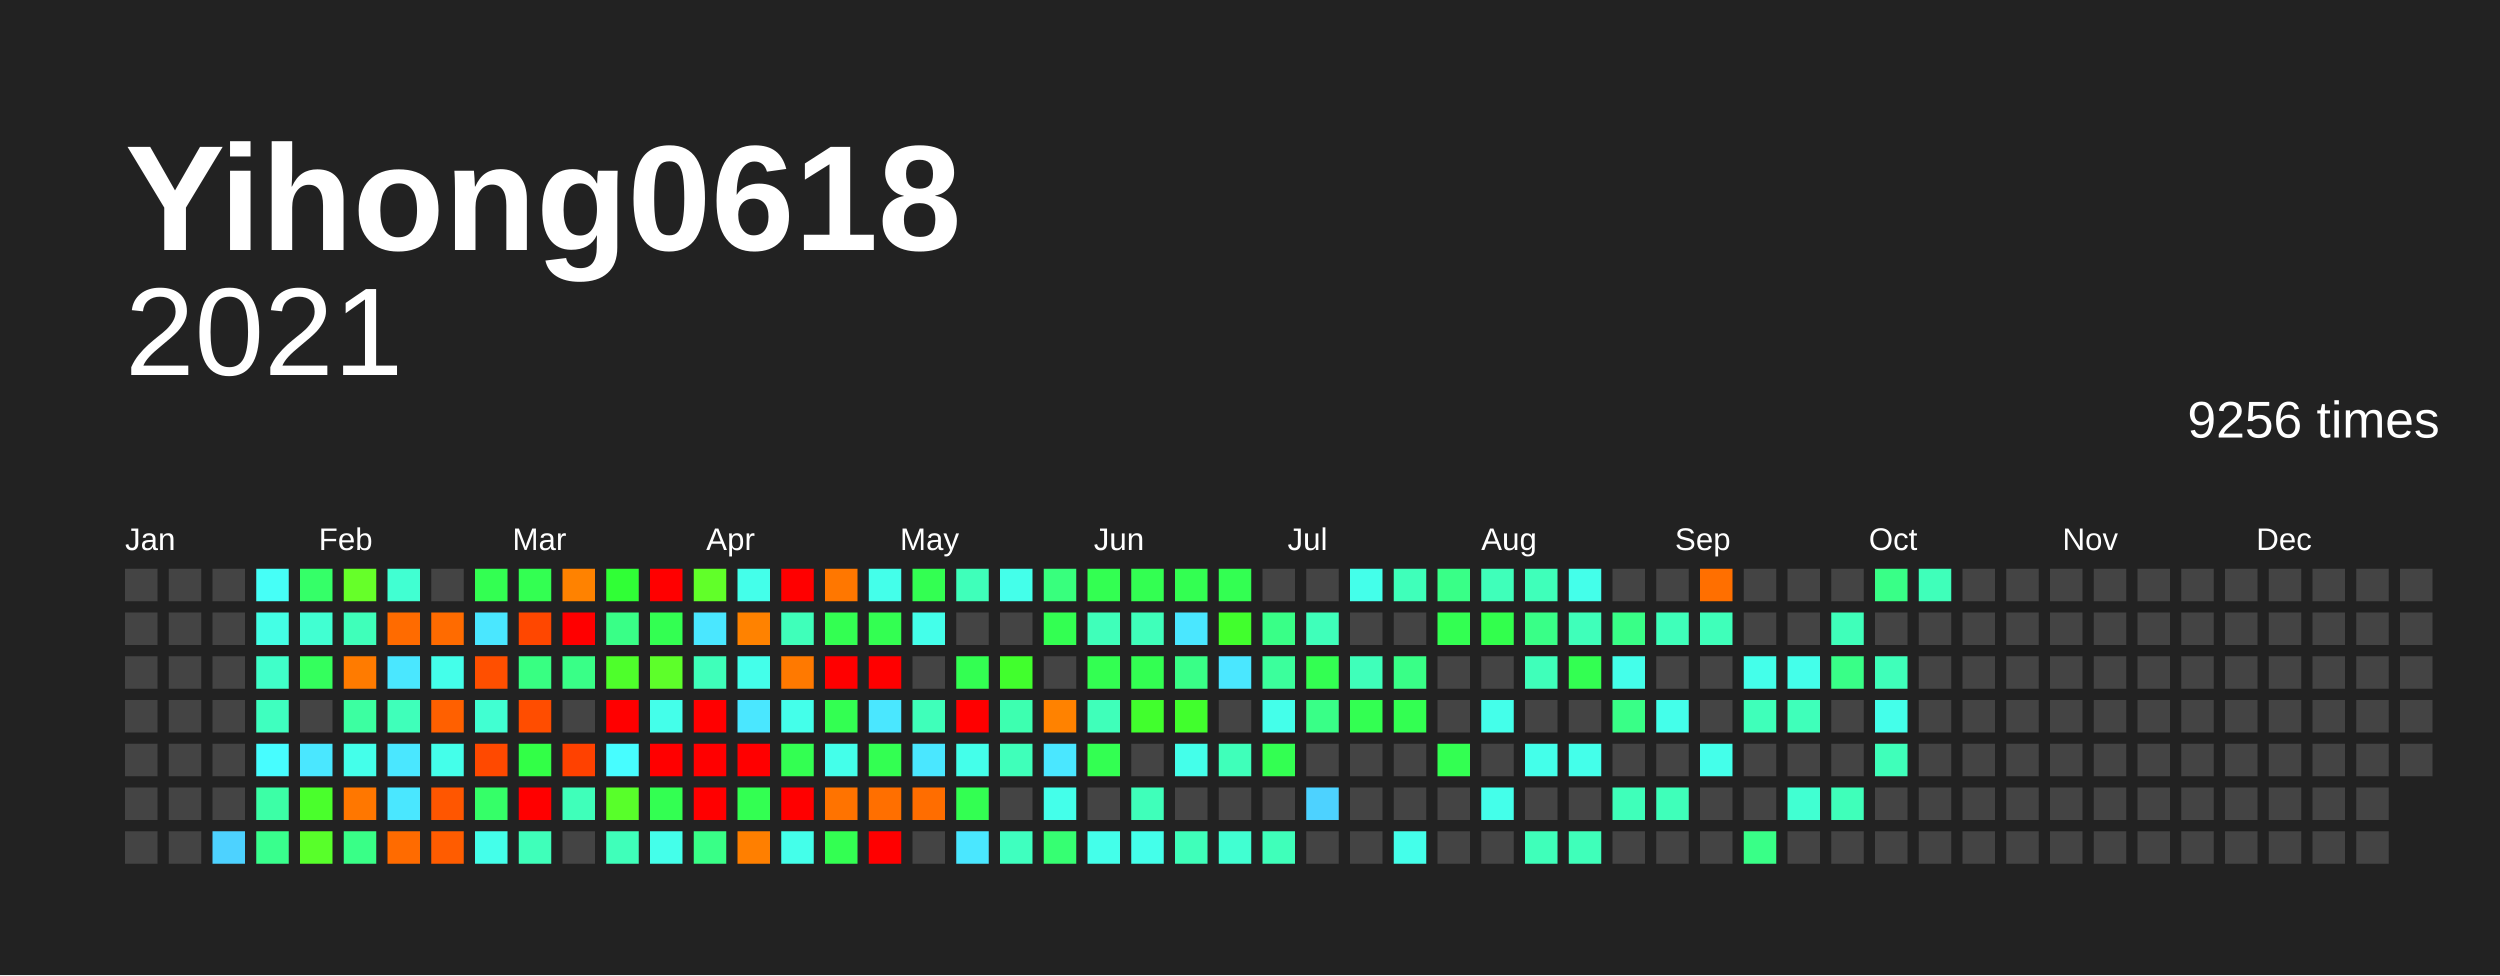
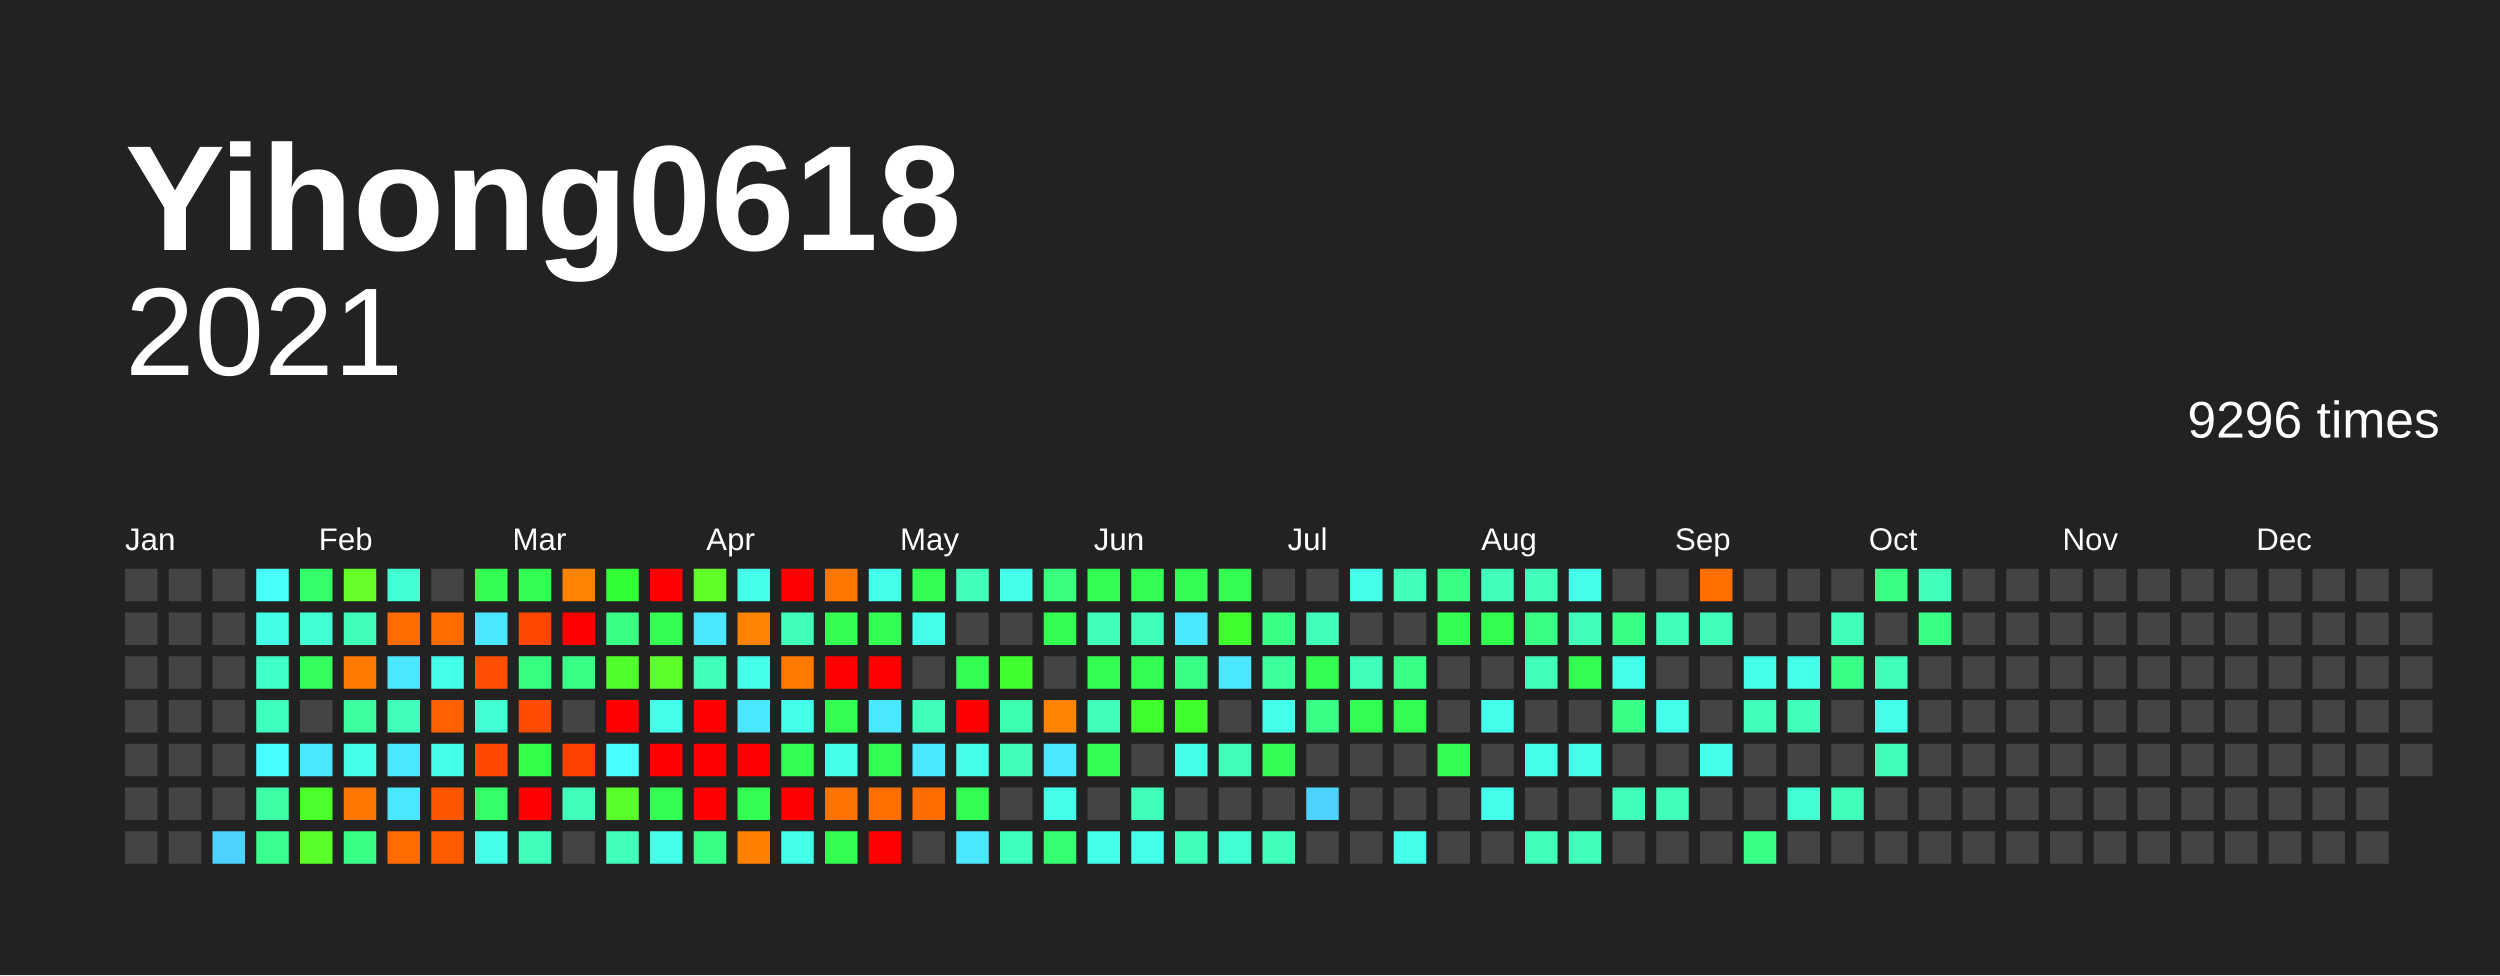
<svg xmlns="http://www.w3.org/2000/svg" baseProfile="full" height="78mm" version="1.1" viewBox="0,0,200,78" width="200mm">
  <defs />
  <rect fill="#222222" height="78" width="200" x="0" y="0" />
  <text fill="#FFFFFF" style="font-size:12px; font-family:Arial; font-weight:bold;" x="10" y="20">Yihong0618</text>
  <text alignment-baseline="hanging" fill="#FFFFFF" style="font-size:10.0px; font-family:Arial;" x="10" y="30">2021</text>
-   <text alignment-baseline="hanging" fill="#FFFFFF" style="font-size:4.125px; font-family:Arial;" x="175" y="35">9256 times</text>
+   <text alignment-baseline="hanging" fill="#FFFFFF" style="font-size:4.125px; font-family:Arial;" x="175" y="35">9296 times</text>
  <text fill="#FFFFFF" style="font-size:2.5px; font-family:Arial" x="10.0" y="44">Jan</text>
  <text fill="#FFFFFF" style="font-size:2.5px; font-family:Arial" x="25.5" y="44">Feb</text>
  <text fill="#FFFFFF" style="font-size:2.5px; font-family:Arial" x="41.0" y="44">Mar</text>
  <text fill="#FFFFFF" style="font-size:2.5px; font-family:Arial" x="56.5" y="44">Apr</text>
  <text fill="#FFFFFF" style="font-size:2.5px; font-family:Arial" x="72.0" y="44">May</text>
  <text fill="#FFFFFF" style="font-size:2.5px; font-family:Arial" x="87.5" y="44">Jun</text>
  <text fill="#FFFFFF" style="font-size:2.5px; font-family:Arial" x="103.0" y="44">Jul</text>
  <text fill="#FFFFFF" style="font-size:2.5px; font-family:Arial" x="118.5" y="44">Aug</text>
  <text fill="#FFFFFF" style="font-size:2.5px; font-family:Arial" x="134.0" y="44">Sep</text>
  <text fill="#FFFFFF" style="font-size:2.5px; font-family:Arial" x="149.5" y="44">Oct</text>
  <text fill="#FFFFFF" style="font-size:2.5px; font-family:Arial" x="165.0" y="44">Nov</text>
  <text fill="#FFFFFF" style="font-size:2.5px; font-family:Arial" x="180.5" y="44">Dec</text>
  <rect fill="#444444" height="2.6" width="2.6" x="10.0" y="45.5" />
  <rect fill="#444444" height="2.6" width="2.6" x="10.0" y="49.0" />
  <rect fill="#444444" height="2.6" width="2.6" x="10.0" y="52.5" />
  <rect fill="#444444" height="2.6" width="2.6" x="10.0" y="56.0" />
  <rect fill="#444444" height="2.6" width="2.6" x="10.0" y="59.5" />
  <rect fill="#444444" height="2.6" width="2.6" x="10.0" y="63.0" />
  <rect fill="#444444" height="2.6" width="2.6" x="10.0" y="66.5" />
  <rect fill="#444444" height="2.6" width="2.6" x="13.5" y="45.5" />
  <rect fill="#444444" height="2.6" width="2.6" x="13.5" y="49.0" />
  <rect fill="#444444" height="2.6" width="2.6" x="13.5" y="52.5" />
  <rect fill="#444444" height="2.6" width="2.6" x="13.5" y="56.0" />
  <rect fill="#444444" height="2.6" width="2.6" x="13.5" y="59.5" />
  <rect fill="#444444" height="2.6" width="2.6" x="13.5" y="63.0" />
  <rect fill="#444444" height="2.6" width="2.6" x="13.5" y="66.5" />
  <rect fill="#444444" height="2.6" width="2.6" x="17.0" y="45.5" />
  <rect fill="#444444" height="2.6" width="2.6" x="17.0" y="49.0" />
  <rect fill="#444444" height="2.6" width="2.6" x="17.0" y="52.5" />
  <rect fill="#444444" height="2.6" width="2.6" x="17.0" y="56.0" />
  <rect fill="#444444" height="2.6" width="2.6" x="17.0" y="59.5" />
  <rect fill="#444444" height="2.6" width="2.6" x="17.0" y="63.0" />
  <rect fill="#4dd2ff" height="2.6" width="2.6" x="17.0" y="66.5" />
  <rect fill="#46fff7" height="2.6" width="2.6" x="20.5" y="45.5" />
  <rect fill="#44ffe5" height="2.6" width="2.6" x="20.5" y="49.0" />
  <rect fill="#40ffc9" height="2.6" width="2.6" x="20.5" y="52.5" />
  <rect fill="#3fffbf" height="2.6" width="2.6" x="20.5" y="56.0" />
  <rect fill="#47fdff" height="2.6" width="2.6" x="20.5" y="59.5" />
  <rect fill="#3cffa6" height="2.6" width="2.6" x="20.5" y="63.0" />
  <rect fill="#39ff8d" height="2.6" width="2.6" x="20.5" y="66.5" />
  <rect fill="#35ff68" height="2.6" width="2.6" x="24.0" y="45.5" />
  <rect fill="#41ffd2" height="2.6" width="2.6" x="24.0" y="49.0" />
  <rect fill="#34ff5d" height="2.6" width="2.6" x="24.0" y="52.5" />
  <rect fill="#444444" height="2.6" width="2.6" x="24.0" y="56.0" />
  <rect fill="#4ae7ff" height="2.6" width="2.6" x="24.0" y="59.5" />
  <rect fill="#4aff2c" height="2.6" width="2.6" x="24.0" y="63.0" />
  <rect fill="#58ff2a" height="2.6" width="2.6" x="24.0" y="66.5" />
  <rect fill="#66ff29" height="2.6" width="2.6" x="27.5" y="45.5" />
  <rect fill="#3fffba" height="2.6" width="2.6" x="27.5" y="49.0" />
  <rect fill="#ff7b00" height="2.6" width="2.6" x="27.5" y="52.5" />
  <rect fill="#3cffa1" height="2.6" width="2.6" x="27.5" y="56.0" />
  <rect fill="#44ffea" height="2.6" width="2.6" x="27.5" y="59.5" />
  <rect fill="#ff7700" height="2.6" width="2.6" x="27.5" y="63.0" />
  <rect fill="#39ff87" height="2.6" width="2.6" x="27.5" y="66.5" />
  <rect fill="#41ffd2" height="2.6" width="2.6" x="31.0" y="45.5" />
  <rect fill="#ff6b00" height="2.6" width="2.6" x="31.0" y="49.0" />
  <rect fill="#4ae7ff" height="2.6" width="2.6" x="31.0" y="52.5" />
  <rect fill="#3fffba" height="2.6" width="2.6" x="31.0" y="56.0" />
  <rect fill="#4ae7ff" height="2.6" width="2.6" x="31.0" y="59.5" />
  <rect fill="#4ae7ff" height="2.6" width="2.6" x="31.0" y="63.0" />
  <rect fill="#ff6b00" height="2.6" width="2.6" x="31.0" y="66.5" />
  <rect fill="#444444" height="2.6" width="2.6" x="34.5" y="45.5" />
  <rect fill="#ff6b00" height="2.6" width="2.6" x="34.5" y="49.0" />
  <rect fill="#44ffea" height="2.6" width="2.6" x="34.5" y="52.5" />
  <rect fill="#ff6000" height="2.6" width="2.6" x="34.5" y="56.0" />
  <rect fill="#44ffea" height="2.6" width="2.6" x="34.5" y="59.5" />
  <rect fill="#ff5600" height="2.6" width="2.6" x="34.5" y="63.0" />
  <rect fill="#ff5c00" height="2.6" width="2.6" x="34.5" y="66.5" />
  <rect fill="#33ff52" height="2.6" width="2.6" x="38.0" y="45.5" />
  <rect fill="#4ae7ff" height="2.6" width="2.6" x="38.0" y="49.0" />
  <rect fill="#ff4f00" height="2.6" width="2.6" x="38.0" y="52.5" />
  <rect fill="#41ffd2" height="2.6" width="2.6" x="38.0" y="56.0" />
  <rect fill="#ff4900" height="2.6" width="2.6" x="38.0" y="59.5" />
  <rect fill="#35ff68" height="2.6" width="2.6" x="38.0" y="63.0" />
  <rect fill="#44ffea" height="2.6" width="2.6" x="38.0" y="66.5" />
  <rect fill="#33ff52" height="2.6" width="2.6" x="41.5" y="45.5" />
  <rect fill="#ff4700" height="2.6" width="2.6" x="41.5" y="49.0" />
  <rect fill="#38ff82" height="2.6" width="2.6" x="41.5" y="52.5" />
  <rect fill="#ff4d00" height="2.6" width="2.6" x="41.5" y="56.0" />
  <rect fill="#32ff47" height="2.6" width="2.6" x="41.5" y="59.5" />
  <rect fill="red" height="2.6" width="2.6" x="41.5" y="63.0" />
  <rect fill="#3fffba" height="2.6" width="2.6" x="41.5" y="66.5" />
  <rect fill="#ff8200" height="2.6" width="2.6" x="45.0" y="45.5" />
  <rect fill="red" height="2.6" width="2.6" x="45.0" y="49.0" />
  <rect fill="#39ff87" height="2.6" width="2.6" x="45.0" y="52.5" />
  <rect fill="#444444" height="2.6" width="2.6" x="45.0" y="56.0" />
  <rect fill="#ff4100" height="2.6" width="2.6" x="45.0" y="59.5" />
  <rect fill="#3fffba" height="2.6" width="2.6" x="45.0" y="63.0" />
  <rect fill="#444444" height="2.6" width="2.6" x="45.0" y="66.5" />
  <rect fill="#30ff36" height="2.6" width="2.6" x="48.5" y="45.5" />
  <rect fill="#39ff87" height="2.6" width="2.6" x="48.5" y="49.0" />
  <rect fill="#4eff2b" height="2.6" width="2.6" x="48.5" y="52.5" />
  <rect fill="red" height="2.6" width="2.6" x="48.5" y="56.0" />
  <rect fill="#47fdff" height="2.6" width="2.6" x="48.5" y="59.5" />
  <rect fill="#58ff2a" height="2.6" width="2.6" x="48.5" y="63.0" />
  <rect fill="#3fffba" height="2.6" width="2.6" x="48.5" y="66.5" />
  <rect fill="red" height="2.6" width="2.6" x="52.0" y="45.5" />
  <rect fill="#33ff52" height="2.6" width="2.6" x="52.0" y="49.0" />
  <rect fill="#5dff2a" height="2.6" width="2.6" x="52.0" y="52.5" />
  <rect fill="#44ffea" height="2.6" width="2.6" x="52.0" y="56.0" />
  <rect fill="red" height="2.6" width="2.6" x="52.0" y="59.5" />
  <rect fill="#33ff52" height="2.6" width="2.6" x="52.0" y="63.0" />
  <rect fill="#44ffea" height="2.6" width="2.6" x="52.0" y="66.5" />
  <rect fill="#61ff29" height="2.6" width="2.6" x="55.5" y="45.5" />
  <rect fill="#4ae7ff" height="2.6" width="2.6" x="55.5" y="49.0" />
  <rect fill="#3fffba" height="2.6" width="2.6" x="55.5" y="52.5" />
  <rect fill="red" height="2.6" width="2.6" x="55.5" y="56.0" />
  <rect fill="red" height="2.6" width="2.6" x="55.5" y="59.5" />
  <rect fill="red" height="2.6" width="2.6" x="55.5" y="63.0" />
  <rect fill="#39ff87" height="2.6" width="2.6" x="55.5" y="66.5" />
  <rect fill="#44ffea" height="2.6" width="2.6" x="59.0" y="45.5" />
  <rect fill="#ff8200" height="2.6" width="2.6" x="59.0" y="49.0" />
  <rect fill="#44ffea" height="2.6" width="2.6" x="59.0" y="52.5" />
  <rect fill="#4ae7ff" height="2.6" width="2.6" x="59.0" y="56.0" />
  <rect fill="red" height="2.6" width="2.6" x="59.0" y="59.5" />
  <rect fill="#33ff52" height="2.6" width="2.6" x="59.0" y="63.0" />
  <rect fill="#ff7f00" height="2.6" width="2.6" x="59.0" y="66.5" />
  <rect fill="red" height="2.6" width="2.6" x="62.5" y="45.5" />
  <rect fill="#3fffba" height="2.6" width="2.6" x="62.5" y="49.0" />
  <rect fill="#ff7900" height="2.6" width="2.6" x="62.5" y="52.5" />
  <rect fill="#44ffea" height="2.6" width="2.6" x="62.5" y="56.0" />
  <rect fill="#33ff52" height="2.6" width="2.6" x="62.5" y="59.5" />
  <rect fill="red" height="2.6" width="2.6" x="62.5" y="63.0" />
  <rect fill="#44ffea" height="2.6" width="2.6" x="62.5" y="66.5" />
  <rect fill="#ff7700" height="2.6" width="2.6" x="66.0" y="45.5" />
  <rect fill="#33ff52" height="2.6" width="2.6" x="66.0" y="49.0" />
  <rect fill="red" height="2.6" width="2.6" x="66.0" y="52.5" />
  <rect fill="#33ff52" height="2.6" width="2.6" x="66.0" y="56.0" />
  <rect fill="#44ffea" height="2.6" width="2.6" x="66.0" y="59.5" />
  <rect fill="#ff7300" height="2.6" width="2.6" x="66.0" y="63.0" />
  <rect fill="#33ff52" height="2.6" width="2.6" x="66.0" y="66.5" />
  <rect fill="#44ffea" height="2.6" width="2.6" x="69.5" y="45.5" />
  <rect fill="#33ff52" height="2.6" width="2.6" x="69.5" y="49.0" />
  <rect fill="red" height="2.6" width="2.6" x="69.5" y="52.5" />
  <rect fill="#4ae7ff" height="2.6" width="2.6" x="69.5" y="56.0" />
  <rect fill="#33ff52" height="2.6" width="2.6" x="69.5" y="59.5" />
  <rect fill="#ff6f00" height="2.6" width="2.6" x="69.5" y="63.0" />
  <rect fill="red" height="2.6" width="2.6" x="69.5" y="66.5" />
  <rect fill="#33ff52" height="2.6" width="2.6" x="73.0" y="45.5" />
  <rect fill="#44ffea" height="2.6" width="2.6" x="73.0" y="49.0" />
  <rect fill="#444444" height="2.6" width="2.6" x="73.0" y="52.5" />
  <rect fill="#3fffba" height="2.6" width="2.6" x="73.0" y="56.0" />
  <rect fill="#4ae7ff" height="2.6" width="2.6" x="73.0" y="59.5" />
  <rect fill="#ff6d00" height="2.6" width="2.6" x="73.0" y="63.0" />
  <rect fill="#444444" height="2.6" width="2.6" x="73.0" y="66.5" />
  <rect fill="#3fffba" height="2.6" width="2.6" x="76.5" y="45.5" />
  <rect fill="#444444" height="2.6" width="2.6" x="76.5" y="49.0" />
  <rect fill="#33ff52" height="2.6" width="2.6" x="76.5" y="52.5" />
  <rect fill="red" height="2.6" width="2.6" x="76.5" y="56.0" />
  <rect fill="#44ffea" height="2.6" width="2.6" x="76.5" y="59.5" />
  <rect fill="#33ff52" height="2.6" width="2.6" x="76.5" y="63.0" />
  <rect fill="#4ae7ff" height="2.6" width="2.6" x="76.5" y="66.5" />
  <rect fill="#44ffea" height="2.6" width="2.6" x="80.0" y="45.5" />
  <rect fill="#444444" height="2.6" width="2.6" x="80.0" y="49.0" />
  <rect fill="#41ff2d" height="2.6" width="2.6" x="80.0" y="52.5" />
  <rect fill="#3dffb0" height="2.6" width="2.6" x="80.0" y="56.0" />
  <rect fill="#3fffba" height="2.6" width="2.6" x="80.0" y="59.5" />
  <rect fill="#444444" height="2.6" width="2.6" x="80.0" y="63.0" />
  <rect fill="#3fffbf" height="2.6" width="2.6" x="80.0" y="66.5" />
  <rect fill="#38ff7d" height="2.6" width="2.6" x="83.5" y="45.5" />
  <rect fill="#33ff52" height="2.6" width="2.6" x="83.5" y="49.0" />
  <rect fill="#444444" height="2.6" width="2.6" x="83.5" y="52.5" />
  <rect fill="#ff8200" height="2.6" width="2.6" x="83.5" y="56.0" />
  <rect fill="#4ae7ff" height="2.6" width="2.6" x="83.5" y="59.5" />
  <rect fill="#44ffea" height="2.6" width="2.6" x="83.5" y="63.0" />
  <rect fill="#36ff72" height="2.6" width="2.6" x="83.5" y="66.5" />
  <rect fill="#33ff52" height="2.6" width="2.6" x="87.0" y="45.5" />
  <rect fill="#3fffba" height="2.6" width="2.6" x="87.0" y="49.0" />
  <rect fill="#33ff52" height="2.6" width="2.6" x="87.0" y="52.5" />
  <rect fill="#3fffba" height="2.6" width="2.6" x="87.0" y="56.0" />
  <rect fill="#33ff52" height="2.6" width="2.6" x="87.0" y="59.5" />
  <rect fill="#444444" height="2.6" width="2.6" x="87.0" y="63.0" />
  <rect fill="#44ffea" height="2.6" width="2.6" x="87.0" y="66.5" />
  <rect fill="#33ff52" height="2.6" width="2.6" x="90.5" y="45.5" />
  <rect fill="#3fffba" height="2.6" width="2.6" x="90.5" y="49.0" />
  <rect fill="#33ff52" height="2.6" width="2.6" x="90.5" y="52.5" />
  <rect fill="#41ff2d" height="2.6" width="2.6" x="90.5" y="56.0" />
  <rect fill="#444444" height="2.6" width="2.6" x="90.5" y="59.5" />
  <rect fill="#3fffba" height="2.6" width="2.6" x="90.5" y="63.0" />
  <rect fill="#44ffea" height="2.6" width="2.6" x="90.5" y="66.5" />
  <rect fill="#33ff52" height="2.6" width="2.6" x="94.0" y="45.5" />
  <rect fill="#4ae7ff" height="2.6" width="2.6" x="94.0" y="49.0" />
  <rect fill="#39ff87" height="2.6" width="2.6" x="94.0" y="52.5" />
  <rect fill="#41ff2d" height="2.6" width="2.6" x="94.0" y="56.0" />
  <rect fill="#44ffea" height="2.6" width="2.6" x="94.0" y="59.5" />
  <rect fill="#444444" height="2.6" width="2.6" x="94.0" y="63.0" />
  <rect fill="#3fffba" height="2.6" width="2.6" x="94.0" y="66.5" />
  <rect fill="#33ff52" height="2.6" width="2.6" x="97.5" y="45.5" />
  <rect fill="#41ff2d" height="2.6" width="2.6" x="97.5" y="49.0" />
  <rect fill="#4ae7ff" height="2.6" width="2.6" x="97.5" y="52.5" />
  <rect fill="#444444" height="2.6" width="2.6" x="97.5" y="56.0" />
  <rect fill="#3fffba" height="2.6" width="2.6" x="97.5" y="59.5" />
  <rect fill="#444444" height="2.6" width="2.6" x="97.5" y="63.0" />
  <rect fill="#41ffd2" height="2.6" width="2.6" x="97.5" y="66.5" />
  <rect fill="#444444" height="2.6" width="2.6" x="101.0" y="45.5" />
  <rect fill="#39ff87" height="2.6" width="2.6" x="101.0" y="49.0" />
  <rect fill="#3bff9c" height="2.6" width="2.6" x="101.0" y="52.5" />
  <rect fill="#44ffea" height="2.6" width="2.6" x="101.0" y="56.0" />
  <rect fill="#33ff52" height="2.6" width="2.6" x="101.0" y="59.5" />
  <rect fill="#444444" height="2.6" width="2.6" x="101.0" y="63.0" />
  <rect fill="#3fffba" height="2.6" width="2.6" x="101.0" y="66.5" />
  <rect fill="#444444" height="2.6" width="2.6" x="104.5" y="45.5" />
  <rect fill="#3fffba" height="2.6" width="2.6" x="104.5" y="49.0" />
  <rect fill="#33ff52" height="2.6" width="2.6" x="104.5" y="52.5" />
  <rect fill="#39ff87" height="2.6" width="2.6" x="104.5" y="56.0" />
  <rect fill="#444444" height="2.6" width="2.6" x="104.5" y="59.5" />
  <rect fill="#4dd2ff" height="2.6" width="2.6" x="104.5" y="63.0" />
  <rect fill="#444444" height="2.6" width="2.6" x="104.5" y="66.5" />
  <rect fill="#44ffea" height="2.6" width="2.6" x="108.0" y="45.5" />
  <rect fill="#444444" height="2.6" width="2.6" x="108.0" y="49.0" />
  <rect fill="#3fffba" height="2.6" width="2.6" x="108.0" y="52.5" />
  <rect fill="#33ff52" height="2.6" width="2.6" x="108.0" y="56.0" />
  <rect fill="#444444" height="2.6" width="2.6" x="108.0" y="59.5" />
  <rect fill="#444444" height="2.6" width="2.6" x="108.0" y="63.0" />
  <rect fill="#444444" height="2.6" width="2.6" x="108.0" y="66.5" />
  <rect fill="#3fffba" height="2.6" width="2.6" x="111.5" y="45.5" />
  <rect fill="#444444" height="2.6" width="2.6" x="111.5" y="49.0" />
  <rect fill="#39ff87" height="2.6" width="2.6" x="111.5" y="52.5" />
  <rect fill="#33ff52" height="2.6" width="2.6" x="111.5" y="56.0" />
  <rect fill="#444444" height="2.6" width="2.6" x="111.5" y="59.5" />
  <rect fill="#444444" height="2.6" width="2.6" x="111.5" y="63.0" />
  <rect fill="#44ffea" height="2.6" width="2.6" x="111.5" y="66.5" />
  <rect fill="#39ff87" height="2.6" width="2.6" x="115.0" y="45.5" />
  <rect fill="#33ff52" height="2.6" width="2.6" x="115.0" y="49.0" />
  <rect fill="#444444" height="2.6" width="2.6" x="115.0" y="52.5" />
  <rect fill="#444444" height="2.6" width="2.6" x="115.0" y="56.0" />
  <rect fill="#33ff52" height="2.6" width="2.6" x="115.0" y="59.5" />
  <rect fill="#444444" height="2.6" width="2.6" x="115.0" y="63.0" />
  <rect fill="#444444" height="2.6" width="2.6" x="115.0" y="66.5" />
  <rect fill="#3fffba" height="2.6" width="2.6" x="118.5" y="45.5" />
  <rect fill="#32ff4d" height="2.6" width="2.6" x="118.5" y="49.0" />
  <rect fill="#444444" height="2.6" width="2.6" x="118.5" y="52.5" />
  <rect fill="#44ffea" height="2.6" width="2.6" x="118.5" y="56.0" />
  <rect fill="#444444" height="2.6" width="2.6" x="118.5" y="59.5" />
  <rect fill="#44ffea" height="2.6" width="2.6" x="118.5" y="63.0" />
  <rect fill="#444444" height="2.6" width="2.6" x="118.5" y="66.5" />
  <rect fill="#3fffba" height="2.6" width="2.6" x="122.0" y="45.5" />
  <rect fill="#39ff87" height="2.6" width="2.6" x="122.0" y="49.0" />
  <rect fill="#3fffba" height="2.6" width="2.6" x="122.0" y="52.5" />
  <rect fill="#444444" height="2.6" width="2.6" x="122.0" y="56.0" />
  <rect fill="#44ffea" height="2.6" width="2.6" x="122.0" y="59.5" />
  <rect fill="#444444" height="2.6" width="2.6" x="122.0" y="63.0" />
  <rect fill="#3fffba" height="2.6" width="2.6" x="122.0" y="66.5" />
  <rect fill="#44ffea" height="2.6" width="2.6" x="125.5" y="45.5" />
  <rect fill="#3fffba" height="2.6" width="2.6" x="125.5" y="49.0" />
  <rect fill="#33ff52" height="2.6" width="2.6" x="125.5" y="52.5" />
  <rect fill="#444444" height="2.6" width="2.6" x="125.5" y="56.0" />
  <rect fill="#44ffea" height="2.6" width="2.6" x="125.5" y="59.5" />
  <rect fill="#444444" height="2.6" width="2.6" x="125.5" y="63.0" />
  <rect fill="#3fffba" height="2.6" width="2.6" x="125.5" y="66.5" />
  <rect fill="#444444" height="2.6" width="2.6" x="129.0" y="45.5" />
  <rect fill="#39ff87" height="2.6" width="2.6" x="129.0" y="49.0" />
  <rect fill="#44ffea" height="2.6" width="2.6" x="129.0" y="52.5" />
  <rect fill="#39ff87" height="2.6" width="2.6" x="129.0" y="56.0" />
  <rect fill="#444444" height="2.6" width="2.6" x="129.0" y="59.5" />
  <rect fill="#3fffba" height="2.6" width="2.6" x="129.0" y="63.0" />
  <rect fill="#444444" height="2.6" width="2.6" x="129.0" y="66.5" />
  <rect fill="#444444" height="2.6" width="2.6" x="132.5" y="45.5" />
  <rect fill="#3fffba" height="2.6" width="2.6" x="132.5" y="49.0" />
  <rect fill="#444444" height="2.6" width="2.6" x="132.5" y="52.5" />
  <rect fill="#44ffea" height="2.6" width="2.6" x="132.5" y="56.0" />
  <rect fill="#444444" height="2.6" width="2.6" x="132.5" y="59.5" />
  <rect fill="#3fffba" height="2.6" width="2.6" x="132.5" y="63.0" />
  <rect fill="#444444" height="2.6" width="2.6" x="132.5" y="66.5" />
  <rect fill="#ff6f00" height="2.6" width="2.6" x="136.0" y="45.5" />
  <rect fill="#3fffba" height="2.6" width="2.6" x="136.0" y="49.0" />
  <rect fill="#444444" height="2.6" width="2.6" x="136.0" y="52.5" />
  <rect fill="#444444" height="2.6" width="2.6" x="136.0" y="56.0" />
  <rect fill="#44ffea" height="2.6" width="2.6" x="136.0" y="59.5" />
  <rect fill="#444444" height="2.6" width="2.6" x="136.0" y="63.0" />
  <rect fill="#444444" height="2.6" width="2.6" x="136.0" y="66.5" />
  <rect fill="#444444" height="2.6" width="2.6" x="139.5" y="45.5" />
  <rect fill="#444444" height="2.6" width="2.6" x="139.5" y="49.0" />
  <rect fill="#44ffea" height="2.6" width="2.6" x="139.5" y="52.5" />
  <rect fill="#3fffba" height="2.6" width="2.6" x="139.5" y="56.0" />
  <rect fill="#444444" height="2.6" width="2.6" x="139.5" y="59.5" />
  <rect fill="#444444" height="2.6" width="2.6" x="139.5" y="63.0" />
  <rect fill="#39ff87" height="2.6" width="2.6" x="139.5" y="66.5" />
  <rect fill="#444444" height="2.6" width="2.6" x="143.0" y="45.5" />
  <rect fill="#444444" height="2.6" width="2.6" x="143.0" y="49.0" />
  <rect fill="#44ffea" height="2.6" width="2.6" x="143.0" y="52.5" />
  <rect fill="#3fffba" height="2.6" width="2.6" x="143.0" y="56.0" />
  <rect fill="#444444" height="2.6" width="2.6" x="143.0" y="59.5" />
  <rect fill="#41ffd2" height="2.6" width="2.6" x="143.0" y="63.0" />
  <rect fill="#444444" height="2.6" width="2.6" x="143.0" y="66.5" />
  <rect fill="#444444" height="2.6" width="2.6" x="146.5" y="45.5" />
  <rect fill="#3fffba" height="2.6" width="2.6" x="146.5" y="49.0" />
  <rect fill="#39ff87" height="2.6" width="2.6" x="146.5" y="52.5" />
  <rect fill="#444444" height="2.6" width="2.6" x="146.5" y="56.0" />
  <rect fill="#444444" height="2.6" width="2.6" x="146.5" y="59.5" />
  <rect fill="#3fffba" height="2.6" width="2.6" x="146.5" y="63.0" />
  <rect fill="#444444" height="2.6" width="2.6" x="146.5" y="66.5" />
  <rect fill="#39ff87" height="2.6" width="2.6" x="150.0" y="45.5" />
  <rect fill="#444444" height="2.6" width="2.6" x="150.0" y="49.0" />
  <rect fill="#3fffba" height="2.6" width="2.6" x="150.0" y="52.5" />
  <rect fill="#44ffea" height="2.6" width="2.6" x="150.0" y="56.0" />
  <rect fill="#3fffba" height="2.6" width="2.6" x="150.0" y="59.5" />
  <rect fill="#444444" height="2.6" width="2.6" x="150.0" y="63.0" />
  <rect fill="#444444" height="2.6" width="2.6" x="150.0" y="66.5" />
  <rect fill="#3fffba" height="2.6" width="2.6" x="153.5" y="45.5" />
-   <rect fill="#444444" height="2.6" width="2.6" x="153.5" y="49.0" />
+   <rect fill="#39ff87" height="2.6" width="2.6" x="153.5" y="49.0" />
  <rect fill="#444444" height="2.6" width="2.6" x="153.5" y="52.5" />
  <rect fill="#444444" height="2.6" width="2.6" x="153.5" y="56.0" />
  <rect fill="#444444" height="2.6" width="2.6" x="153.5" y="59.5" />
  <rect fill="#444444" height="2.6" width="2.6" x="153.5" y="63.0" />
  <rect fill="#444444" height="2.6" width="2.6" x="153.5" y="66.5" />
  <rect fill="#444444" height="2.6" width="2.6" x="157.0" y="45.5" />
  <rect fill="#444444" height="2.6" width="2.6" x="157.0" y="49.0" />
  <rect fill="#444444" height="2.6" width="2.6" x="157.0" y="52.5" />
  <rect fill="#444444" height="2.6" width="2.6" x="157.0" y="56.0" />
  <rect fill="#444444" height="2.6" width="2.6" x="157.0" y="59.5" />
  <rect fill="#444444" height="2.6" width="2.6" x="157.0" y="63.0" />
  <rect fill="#444444" height="2.6" width="2.6" x="157.0" y="66.5" />
  <rect fill="#444444" height="2.6" width="2.6" x="160.5" y="45.5" />
  <rect fill="#444444" height="2.6" width="2.6" x="160.5" y="49.0" />
  <rect fill="#444444" height="2.6" width="2.6" x="160.5" y="52.5" />
  <rect fill="#444444" height="2.6" width="2.6" x="160.5" y="56.0" />
  <rect fill="#444444" height="2.6" width="2.6" x="160.5" y="59.5" />
  <rect fill="#444444" height="2.6" width="2.6" x="160.5" y="63.0" />
  <rect fill="#444444" height="2.6" width="2.6" x="160.5" y="66.5" />
  <rect fill="#444444" height="2.6" width="2.6" x="164.0" y="45.5" />
  <rect fill="#444444" height="2.6" width="2.6" x="164.0" y="49.0" />
  <rect fill="#444444" height="2.6" width="2.6" x="164.0" y="52.5" />
  <rect fill="#444444" height="2.6" width="2.6" x="164.0" y="56.0" />
  <rect fill="#444444" height="2.6" width="2.6" x="164.0" y="59.5" />
  <rect fill="#444444" height="2.6" width="2.6" x="164.0" y="63.0" />
  <rect fill="#444444" height="2.6" width="2.6" x="164.0" y="66.5" />
  <rect fill="#444444" height="2.6" width="2.6" x="167.5" y="45.5" />
  <rect fill="#444444" height="2.6" width="2.6" x="167.5" y="49.0" />
  <rect fill="#444444" height="2.6" width="2.6" x="167.5" y="52.5" />
  <rect fill="#444444" height="2.6" width="2.6" x="167.5" y="56.0" />
  <rect fill="#444444" height="2.6" width="2.6" x="167.5" y="59.5" />
  <rect fill="#444444" height="2.6" width="2.6" x="167.5" y="63.0" />
  <rect fill="#444444" height="2.6" width="2.6" x="167.5" y="66.5" />
  <rect fill="#444444" height="2.6" width="2.6" x="171.0" y="45.5" />
  <rect fill="#444444" height="2.6" width="2.6" x="171.0" y="49.0" />
  <rect fill="#444444" height="2.6" width="2.6" x="171.0" y="52.5" />
  <rect fill="#444444" height="2.6" width="2.6" x="171.0" y="56.0" />
  <rect fill="#444444" height="2.6" width="2.6" x="171.0" y="59.5" />
  <rect fill="#444444" height="2.6" width="2.6" x="171.0" y="63.0" />
  <rect fill="#444444" height="2.6" width="2.6" x="171.0" y="66.5" />
  <rect fill="#444444" height="2.6" width="2.6" x="174.5" y="45.5" />
  <rect fill="#444444" height="2.6" width="2.6" x="174.5" y="49.0" />
  <rect fill="#444444" height="2.6" width="2.6" x="174.5" y="52.5" />
  <rect fill="#444444" height="2.6" width="2.6" x="174.5" y="56.0" />
  <rect fill="#444444" height="2.6" width="2.6" x="174.5" y="59.5" />
  <rect fill="#444444" height="2.6" width="2.6" x="174.5" y="63.0" />
  <rect fill="#444444" height="2.6" width="2.6" x="174.5" y="66.5" />
  <rect fill="#444444" height="2.6" width="2.6" x="178.0" y="45.5" />
  <rect fill="#444444" height="2.6" width="2.6" x="178.0" y="49.0" />
  <rect fill="#444444" height="2.6" width="2.6" x="178.0" y="52.5" />
  <rect fill="#444444" height="2.6" width="2.6" x="178.0" y="56.0" />
  <rect fill="#444444" height="2.6" width="2.6" x="178.0" y="59.5" />
  <rect fill="#444444" height="2.6" width="2.6" x="178.0" y="63.0" />
  <rect fill="#444444" height="2.6" width="2.6" x="178.0" y="66.5" />
  <rect fill="#444444" height="2.6" width="2.6" x="181.5" y="45.5" />
  <rect fill="#444444" height="2.6" width="2.6" x="181.5" y="49.0" />
  <rect fill="#444444" height="2.6" width="2.6" x="181.5" y="52.5" />
  <rect fill="#444444" height="2.6" width="2.6" x="181.5" y="56.0" />
  <rect fill="#444444" height="2.6" width="2.6" x="181.5" y="59.5" />
  <rect fill="#444444" height="2.6" width="2.6" x="181.5" y="63.0" />
  <rect fill="#444444" height="2.6" width="2.6" x="181.5" y="66.5" />
  <rect fill="#444444" height="2.6" width="2.6" x="185.0" y="45.5" />
  <rect fill="#444444" height="2.6" width="2.6" x="185.0" y="49.0" />
  <rect fill="#444444" height="2.6" width="2.6" x="185.0" y="52.5" />
  <rect fill="#444444" height="2.6" width="2.6" x="185.0" y="56.0" />
  <rect fill="#444444" height="2.6" width="2.6" x="185.0" y="59.5" />
  <rect fill="#444444" height="2.6" width="2.6" x="185.0" y="63.0" />
  <rect fill="#444444" height="2.6" width="2.6" x="185.0" y="66.5" />
  <rect fill="#444444" height="2.6" width="2.6" x="188.5" y="45.5" />
  <rect fill="#444444" height="2.6" width="2.6" x="188.5" y="49.0" />
  <rect fill="#444444" height="2.6" width="2.6" x="188.5" y="52.5" />
  <rect fill="#444444" height="2.6" width="2.6" x="188.5" y="56.0" />
  <rect fill="#444444" height="2.6" width="2.6" x="188.5" y="59.5" />
  <rect fill="#444444" height="2.6" width="2.6" x="188.5" y="63.0" />
  <rect fill="#444444" height="2.6" width="2.6" x="188.5" y="66.5" />
  <rect fill="#444444" height="2.6" width="2.6" x="192.0" y="45.5" />
  <rect fill="#444444" height="2.6" width="2.6" x="192.0" y="49.0" />
  <rect fill="#444444" height="2.6" width="2.6" x="192.0" y="52.5" />
  <rect fill="#444444" height="2.6" width="2.6" x="192.0" y="56.0" />
  <rect fill="#444444" height="2.6" width="2.6" x="192.0" y="59.5" />
</svg>
